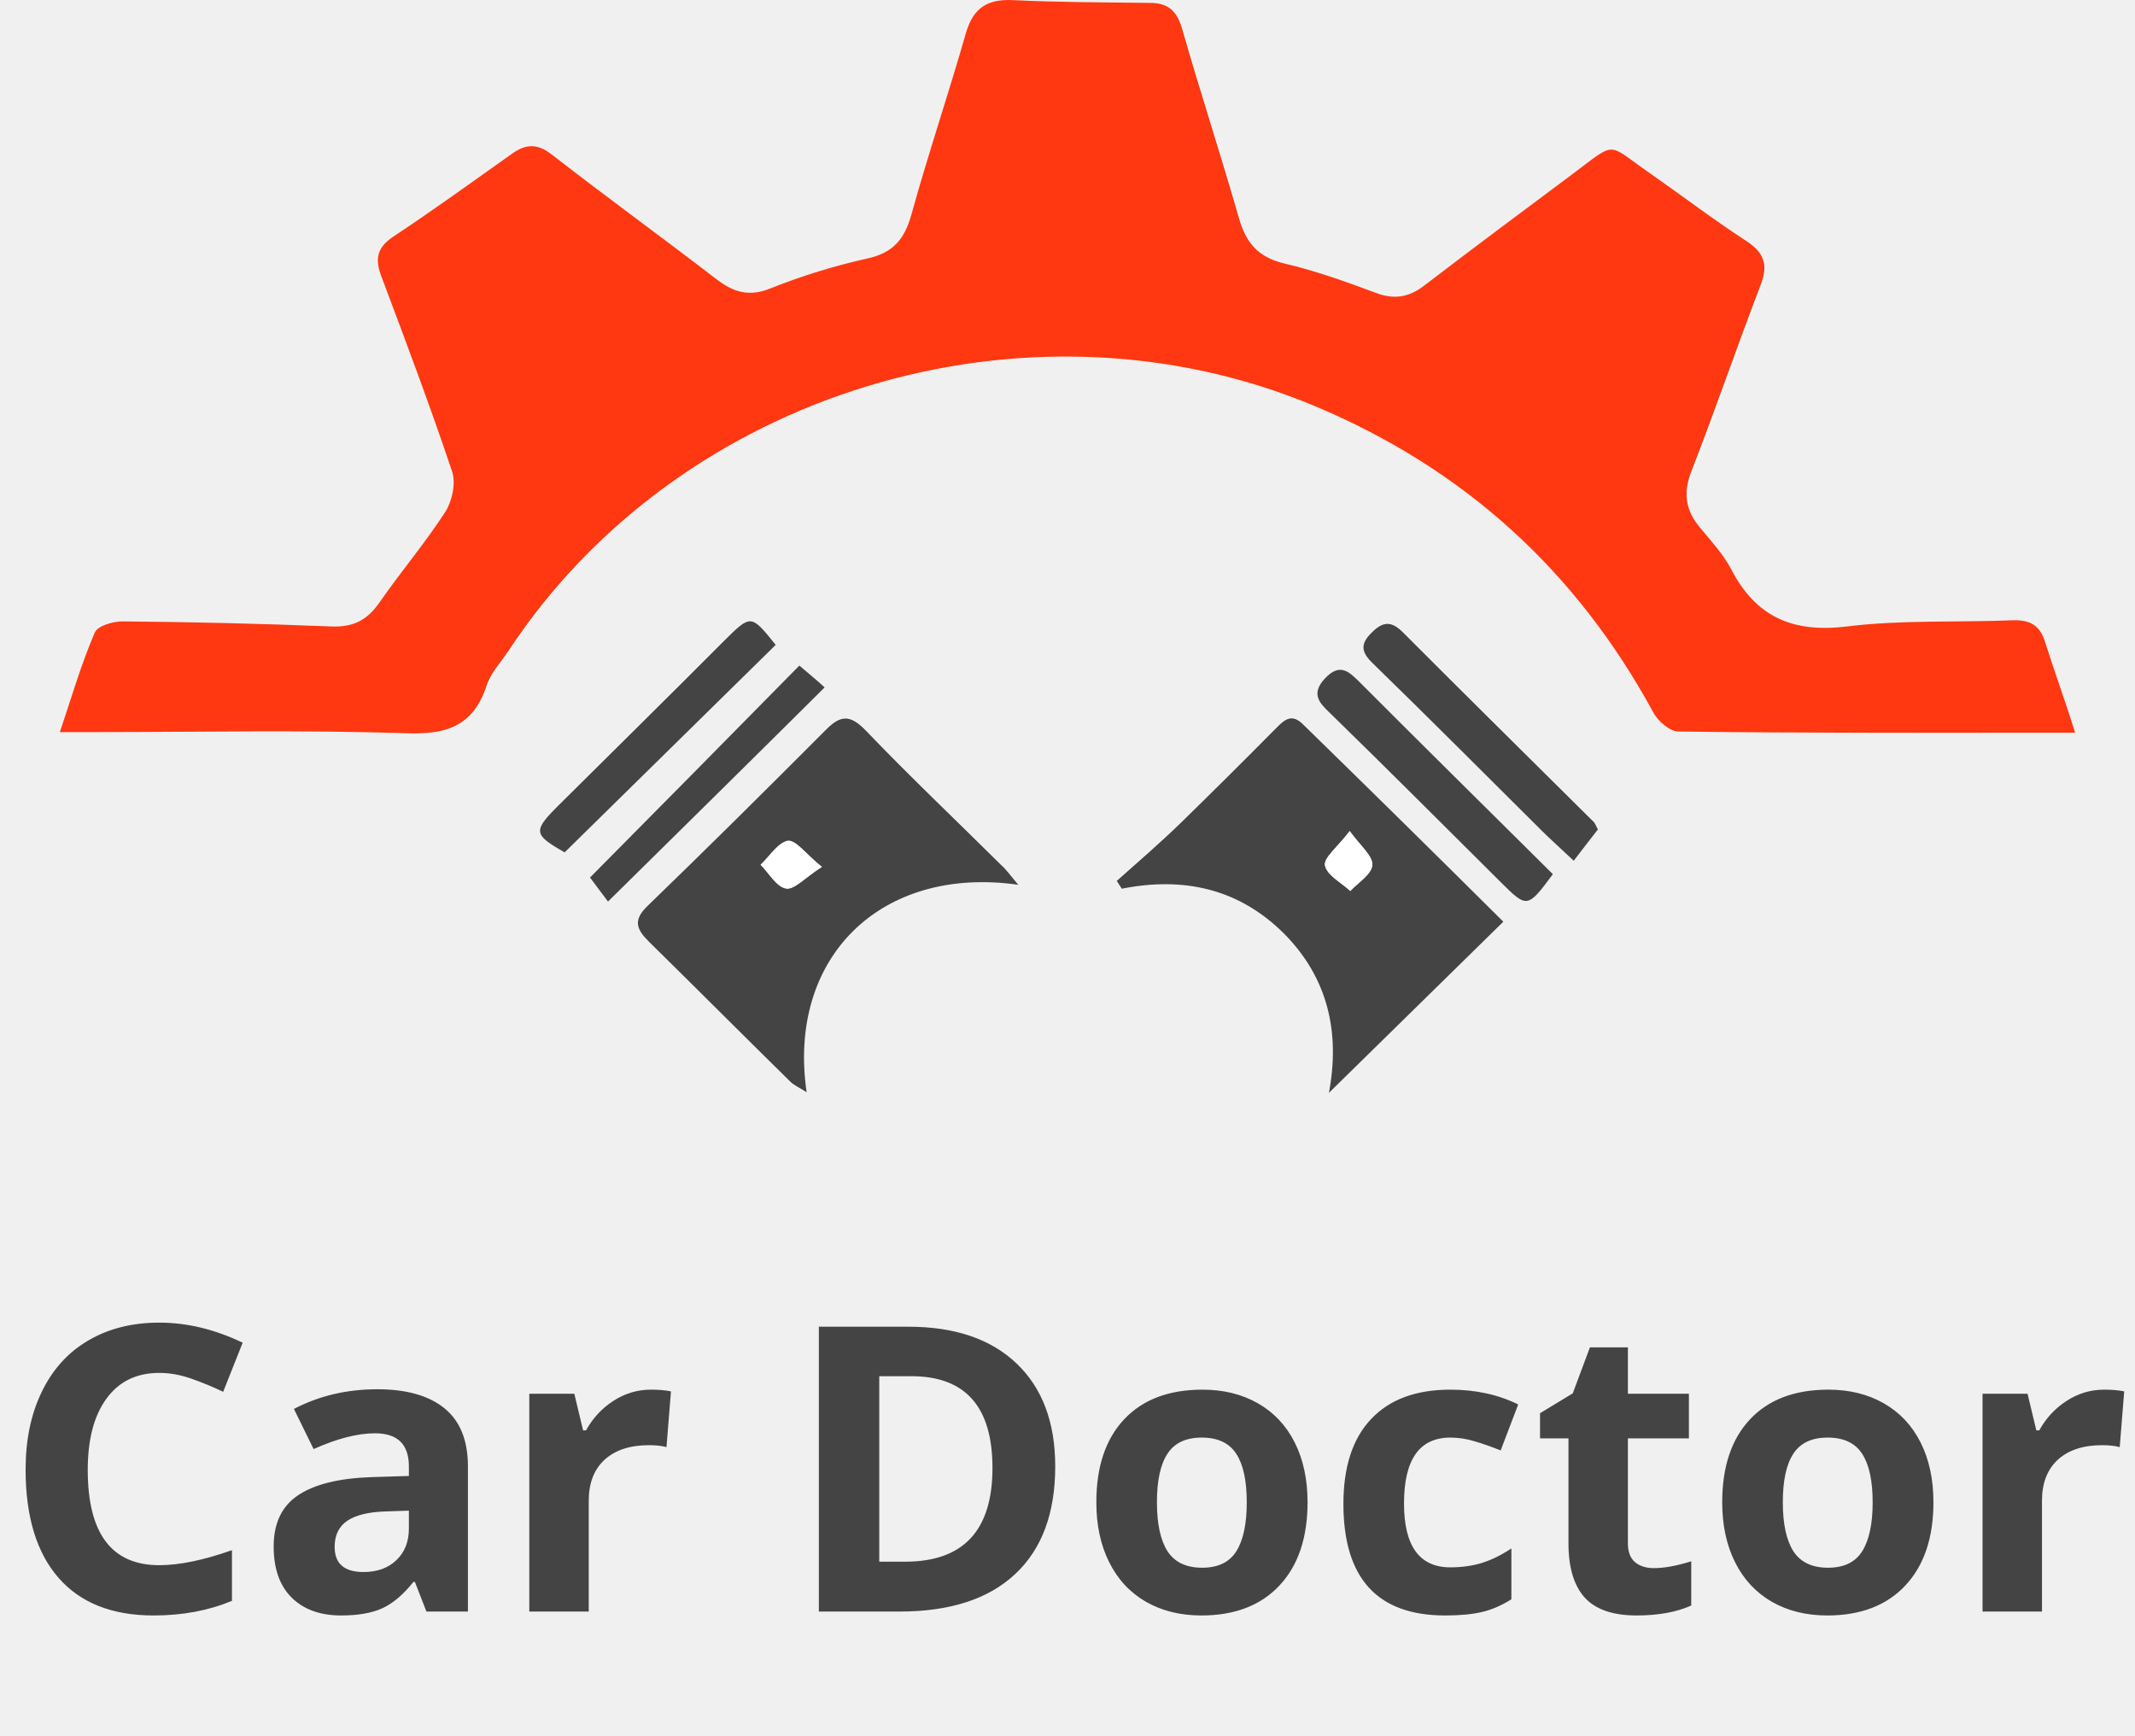
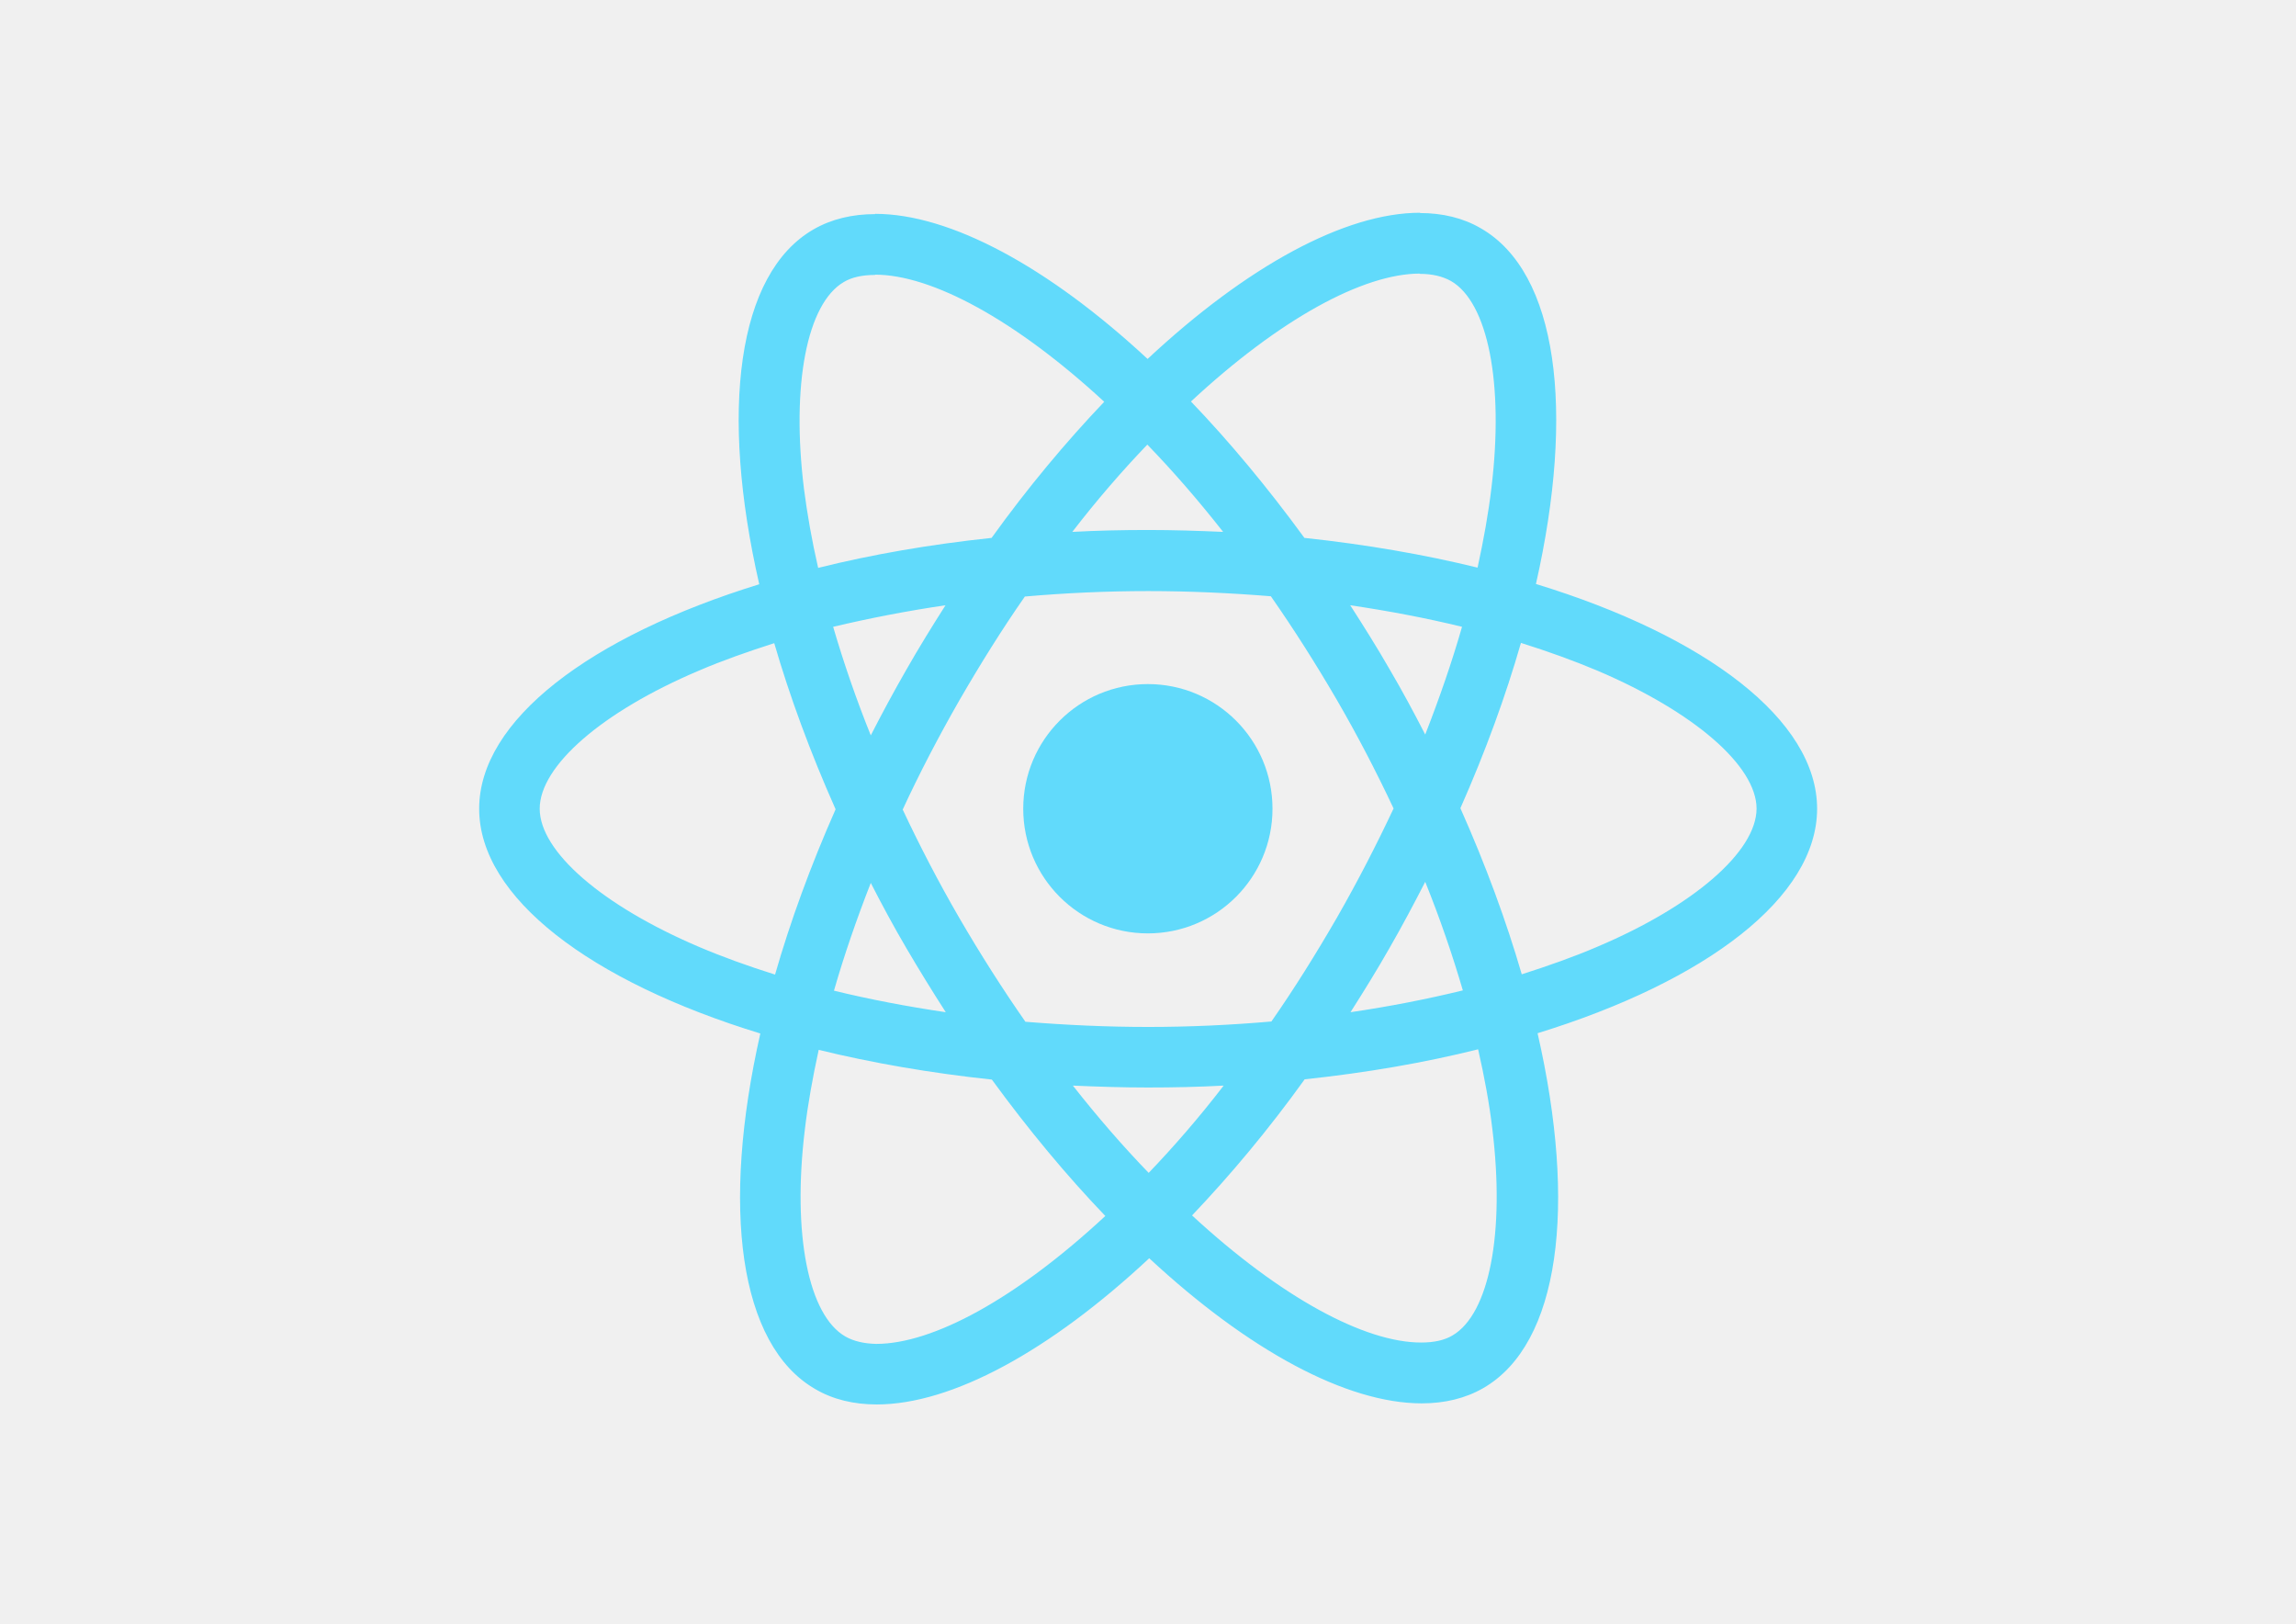
- <svg xmlns="http://www.w3.org/2000/svg" width="107" height="87" viewBox="0 0 107 87" fill="none">
-   <path d="M104 36.724C103.464 35.098 102.956 33.725 102.562 32.295C102.308 31.398 101.8 31.146 100.926 31.174C98.162 31.286 95.37 31.146 92.634 31.483C89.898 31.819 88.036 31.006 86.795 28.567C86.429 27.839 85.808 27.194 85.272 26.549C84.539 25.68 84.398 24.811 84.821 23.718C86.034 20.635 87.077 17.495 88.29 14.384C88.685 13.375 88.488 12.758 87.585 12.17C85.921 11.049 84.37 9.843 82.762 8.722C80.506 7.18 81.126 7.068 78.87 8.75C76.388 10.6 73.906 12.422 71.452 14.328C70.662 14.945 69.901 15.029 68.97 14.692C67.475 14.132 65.981 13.571 64.429 13.235C63.104 12.927 62.483 12.17 62.145 10.936C61.242 7.797 60.227 4.686 59.324 1.546C59.07 0.649 58.619 0.201 57.688 0.173C55.376 0.145 53.091 0.145 50.806 0.033C49.537 -0.023 48.832 0.425 48.465 1.686C47.619 4.742 46.604 7.741 45.73 10.796C45.391 12.002 44.827 12.702 43.53 12.983C41.894 13.347 40.258 13.851 38.707 14.468C37.635 14.889 36.845 14.692 35.999 14.048C33.235 11.945 30.443 9.899 27.707 7.769C26.974 7.208 26.41 7.208 25.705 7.741C23.73 9.17 21.728 10.572 19.725 11.917C18.879 12.478 18.851 13.067 19.189 13.936C20.43 17.159 21.615 20.411 22.715 23.662C22.912 24.251 22.715 25.148 22.377 25.68C21.361 27.25 20.12 28.68 19.077 30.221C18.456 31.118 17.723 31.483 16.623 31.426C13.154 31.286 9.684 31.202 6.187 31.174C5.708 31.174 4.946 31.398 4.805 31.735C4.156 33.304 3.677 34.93 3.056 36.724C3.818 36.724 4.326 36.724 4.862 36.724C10.023 36.724 15.213 36.612 20.374 36.78C22.405 36.836 23.759 36.444 24.435 34.426C24.661 33.781 25.169 33.22 25.535 32.66C34.053 19.598 51.512 14.328 65.924 20.383C73.398 23.522 79.011 28.623 82.875 35.715C83.1 36.163 83.721 36.696 84.144 36.696C90.659 36.752 97.203 36.724 104 36.724Z" fill="white" />
-   <path d="M104 36.724C97.174 36.724 90.659 36.752 84.116 36.668C83.693 36.668 83.072 36.136 82.847 35.687C78.983 28.595 73.37 23.494 65.896 20.355C51.512 14.328 34.053 19.598 25.479 32.632C25.084 33.22 24.576 33.753 24.379 34.398C23.702 36.416 22.348 36.836 20.317 36.752C15.156 36.584 9.995 36.696 4.805 36.696C4.297 36.696 3.79 36.696 3 36.696C3.592 34.93 4.072 33.276 4.749 31.707C4.89 31.37 5.651 31.146 6.131 31.146C9.6 31.174 13.097 31.258 16.566 31.398C17.695 31.454 18.4 31.09 19.02 30.193C20.092 28.651 21.305 27.222 22.32 25.652C22.659 25.12 22.856 24.223 22.659 23.634C21.558 20.355 20.346 17.131 19.133 13.908C18.794 13.039 18.851 12.45 19.669 11.889C21.7 10.544 23.674 9.114 25.648 7.713C26.353 7.208 26.917 7.18 27.651 7.741C30.387 9.871 33.207 11.917 35.943 14.02C36.789 14.664 37.579 14.889 38.65 14.44C40.202 13.823 41.837 13.319 43.473 12.955C44.771 12.674 45.335 11.973 45.673 10.768C46.519 7.713 47.535 4.714 48.409 1.658C48.776 0.397 49.481 -0.051 50.75 0.005C53.035 0.117 55.347 0.117 57.632 0.145C58.591 0.145 59.014 0.593 59.268 1.518C60.17 4.658 61.186 7.769 62.088 10.908C62.427 12.142 63.047 12.899 64.373 13.207C65.924 13.571 67.419 14.104 68.914 14.664C69.844 15.029 70.606 14.917 71.396 14.3C73.85 12.422 76.331 10.572 78.813 8.722C81.07 7.04 80.478 7.152 82.706 8.694C84.313 9.815 85.893 11.021 87.529 12.086C88.431 12.674 88.629 13.291 88.234 14.3C87.049 17.383 85.977 20.523 84.765 23.634C84.341 24.727 84.483 25.596 85.216 26.465C85.752 27.11 86.344 27.755 86.739 28.483C87.98 30.922 89.841 31.735 92.577 31.398C95.313 31.062 98.105 31.202 100.869 31.09C101.744 31.062 102.251 31.342 102.505 32.211C102.985 33.725 103.492 35.098 104 36.724Z" fill="#FF3811" />
-   <path d="M75.344 46.198C72.016 42.919 68.66 39.611 65.303 36.276C64.711 35.687 64.344 36.079 63.922 36.5C62.342 38.098 60.763 39.695 59.155 41.237C58.14 42.218 57.04 43.171 55.968 44.124C56.052 44.264 56.137 44.376 56.222 44.517C59.352 43.9 62.088 44.544 64.344 46.759C66.573 48.973 67.165 51.748 66.601 54.748C69.534 51.888 72.383 49.085 75.344 46.198Z" fill="white" />
-   <path d="M51.032 44.348C50.609 43.872 50.412 43.563 50.158 43.311C47.901 41.069 45.589 38.882 43.389 36.584C42.599 35.771 42.12 35.799 41.358 36.584C38.425 39.555 35.492 42.47 32.474 45.357C31.712 46.086 31.881 46.535 32.53 47.179C34.899 49.506 37.24 51.86 39.609 54.187C39.807 54.383 40.089 54.495 40.427 54.719C39.44 47.992 44.178 43.367 51.032 44.348Z" fill="white" />
-   <path d="M40.061 33.36C36.479 36.976 33.01 40.508 29.569 43.984C29.822 44.32 30.161 44.797 30.471 45.189C34.109 41.573 37.607 38.126 41.33 34.454C40.935 34.117 40.484 33.725 40.061 33.36Z" fill="white" />
-   <path d="M80.083 41.573C79.998 41.433 79.942 41.265 79.829 41.125C76.642 37.958 73.483 34.818 70.296 31.651C69.76 31.118 69.365 31.09 68.773 31.651C68.152 32.267 68.265 32.688 68.829 33.248C71.678 36.023 74.47 38.826 77.29 41.629C77.742 42.078 78.221 42.498 78.87 43.115C79.293 42.582 79.631 42.162 80.083 41.573Z" fill="white" />
-   <path d="M77.826 43.816C74.555 40.564 71.339 37.397 68.124 34.173C67.588 33.641 67.137 33.22 66.403 34.005C65.698 34.762 66.093 35.211 66.657 35.743C69.534 38.574 72.383 41.405 75.231 44.236C76.501 45.526 76.529 45.526 77.826 43.816Z" fill="white" />
-   <path d="M38.876 32.323C37.607 30.782 37.635 30.782 36.281 32.099C33.517 34.846 30.753 37.565 28.017 40.312C26.692 41.629 26.72 41.797 28.299 42.694C31.825 39.247 35.322 35.799 38.876 32.323Z" fill="white" />
-   <path d="M75.344 46.198C72.383 49.113 69.534 51.888 66.601 54.776C67.165 51.776 66.573 49.029 64.344 46.787C62.088 44.544 59.324 43.928 56.222 44.544C56.137 44.404 56.052 44.292 55.968 44.152C57.04 43.199 58.111 42.274 59.155 41.265C60.763 39.695 62.342 38.126 63.922 36.528C64.344 36.107 64.711 35.715 65.303 36.304C68.66 39.583 72.016 42.891 75.344 46.198ZM67.644 41.657C67.052 42.442 66.347 42.975 66.403 43.367C66.488 43.844 67.221 44.236 67.673 44.657C68.067 44.236 68.744 43.816 68.773 43.367C68.829 42.919 68.209 42.414 67.644 41.657Z" fill="#444444" />
-   <path d="M51.032 44.348C44.15 43.367 39.44 47.992 40.427 54.748C40.089 54.523 39.807 54.411 39.609 54.215C37.24 51.888 34.899 49.534 32.53 47.207C31.881 46.563 31.712 46.114 32.474 45.385C35.463 42.498 38.425 39.555 41.358 36.612C42.12 35.827 42.599 35.799 43.389 36.612C45.589 38.91 47.901 41.097 50.158 43.339C50.412 43.563 50.637 43.872 51.032 44.348ZM41.189 43.451C40.399 42.807 39.891 42.106 39.525 42.162C39.017 42.246 38.594 42.947 38.143 43.367C38.566 43.788 38.932 44.46 39.412 44.544C39.807 44.6 40.343 43.984 41.189 43.451Z" fill="#444444" />
-   <path d="M40.061 33.36C40.484 33.725 40.935 34.089 41.33 34.454C37.635 38.126 34.138 41.573 30.471 45.189C30.161 44.769 29.794 44.292 29.569 43.984C33.01 40.508 36.507 36.976 40.061 33.36Z" fill="#444444" />
-   <path d="M80.083 41.573C79.631 42.162 79.293 42.582 78.87 43.143C78.221 42.526 77.742 42.106 77.29 41.657C74.47 38.854 71.678 36.051 68.829 33.276C68.237 32.716 68.124 32.295 68.773 31.679C69.337 31.118 69.76 31.146 70.296 31.679C73.455 34.846 76.642 37.986 79.829 41.153C79.942 41.237 79.998 41.433 80.083 41.573Z" fill="#444444" />
-   <path d="M77.826 43.816C76.557 45.526 76.529 45.526 75.231 44.236C72.383 41.405 69.534 38.546 66.657 35.743C66.093 35.211 65.698 34.762 66.403 34.005C67.137 33.22 67.588 33.641 68.124 34.173C71.339 37.397 74.555 40.564 77.826 43.816Z" fill="#444444" />
-   <path d="M38.876 32.323C35.322 35.827 31.825 39.247 28.299 42.722C26.72 41.825 26.692 41.657 28.017 40.34C30.781 37.593 33.545 34.874 36.281 32.127C37.635 30.782 37.635 30.782 38.876 32.323Z" fill="#444444" />
-   <path d="M67.644 41.657C68.18 42.442 68.801 42.919 68.773 43.367C68.745 43.816 68.068 44.236 67.673 44.657C67.221 44.236 66.488 43.872 66.403 43.367C66.347 42.975 67.052 42.442 67.644 41.657Z" fill="white" />
-   <path d="M41.189 43.451C40.343 43.984 39.835 44.601 39.384 44.517C38.904 44.46 38.538 43.76 38.114 43.339C38.566 42.919 38.989 42.218 39.496 42.134C39.891 42.106 40.399 42.835 41.189 43.451Z" fill="white" />
-   <path d="M7.982 68.813C6.843 68.813 5.961 69.242 5.336 70.102C4.711 70.954 4.398 72.146 4.398 73.676C4.398 76.859 5.593 78.451 7.982 78.451C8.985 78.451 10.199 78.201 11.625 77.699V80.238C10.453 80.727 9.145 80.971 7.699 80.971C5.622 80.971 4.034 80.343 2.934 79.086C1.833 77.823 1.283 76.013 1.283 73.656C1.283 72.172 1.553 70.873 2.094 69.76C2.634 68.64 3.409 67.784 4.418 67.192C5.434 66.593 6.622 66.293 7.982 66.293C9.369 66.293 10.762 66.628 12.162 67.299L11.185 69.76C10.652 69.506 10.115 69.285 9.574 69.096C9.034 68.907 8.503 68.813 7.982 68.813ZM21.371 80.775L20.795 79.291H20.717C20.215 79.923 19.698 80.362 19.164 80.609C18.637 80.85 17.947 80.971 17.094 80.971C16.046 80.971 15.219 80.671 14.613 80.072C14.014 79.473 13.715 78.621 13.715 77.514C13.715 76.355 14.118 75.502 14.926 74.955C15.74 74.402 16.963 74.096 18.598 74.037L20.492 73.979V73.5C20.492 72.393 19.926 71.84 18.793 71.84C17.921 71.84 16.895 72.104 15.717 72.631L14.73 70.619C15.987 69.962 17.38 69.633 18.91 69.633C20.375 69.633 21.498 69.952 22.279 70.59C23.061 71.228 23.451 72.198 23.451 73.5V80.775H21.371ZM20.492 75.717L19.34 75.756C18.474 75.782 17.829 75.938 17.406 76.225C16.983 76.511 16.771 76.947 16.771 77.533C16.771 78.373 17.253 78.793 18.217 78.793C18.907 78.793 19.457 78.594 19.867 78.197C20.284 77.8 20.492 77.273 20.492 76.615V75.717ZM32.621 69.653C33.025 69.653 33.36 69.682 33.627 69.74L33.402 72.533C33.161 72.468 32.868 72.436 32.523 72.436C31.573 72.436 30.831 72.68 30.297 73.168C29.77 73.656 29.506 74.34 29.506 75.219V80.775H26.527V69.858H28.783L29.223 71.694H29.369C29.708 71.082 30.163 70.59 30.736 70.219C31.316 69.841 31.944 69.653 32.621 69.653ZM52.885 73.5C52.885 75.85 52.214 77.65 50.873 78.9C49.538 80.15 47.608 80.775 45.082 80.775H41.039V66.498H45.522C47.852 66.498 49.662 67.113 50.951 68.344C52.24 69.574 52.885 71.293 52.885 73.5ZM49.74 73.578C49.74 70.512 48.386 68.979 45.678 68.979H44.066V78.275H45.365C48.282 78.275 49.74 76.71 49.74 73.578ZM57.982 75.297C57.982 76.378 58.158 77.195 58.51 77.748C58.868 78.302 59.447 78.578 60.248 78.578C61.042 78.578 61.612 78.305 61.957 77.758C62.309 77.204 62.484 76.384 62.484 75.297C62.484 74.216 62.309 73.406 61.957 72.865C61.605 72.325 61.029 72.055 60.228 72.055C59.434 72.055 58.861 72.325 58.51 72.865C58.158 73.399 57.982 74.21 57.982 75.297ZM65.531 75.297C65.531 77.074 65.062 78.464 64.125 79.467C63.188 80.469 61.882 80.971 60.209 80.971C59.161 80.971 58.236 80.743 57.435 80.287C56.635 79.825 56.02 79.164 55.59 78.305C55.16 77.445 54.945 76.443 54.945 75.297C54.945 73.513 55.411 72.126 56.342 71.137C57.273 70.147 58.581 69.653 60.268 69.653C61.316 69.653 62.24 69.88 63.041 70.336C63.842 70.792 64.457 71.446 64.887 72.299C65.316 73.152 65.531 74.151 65.531 75.297ZM72.426 80.971C69.027 80.971 67.328 79.106 67.328 75.375C67.328 73.52 67.79 72.104 68.715 71.127C69.639 70.144 70.964 69.653 72.689 69.653C73.953 69.653 75.085 69.9 76.088 70.395L75.209 72.699C74.74 72.51 74.304 72.358 73.9 72.24C73.497 72.117 73.093 72.055 72.689 72.055C71.14 72.055 70.365 73.155 70.365 75.356C70.365 77.491 71.14 78.559 72.689 78.559C73.262 78.559 73.793 78.484 74.281 78.334C74.769 78.178 75.258 77.937 75.746 77.612V80.16C75.264 80.466 74.776 80.678 74.281 80.795C73.793 80.912 73.174 80.971 72.426 80.971ZM82.885 78.598C83.406 78.598 84.031 78.484 84.76 78.256V80.473C84.018 80.805 83.106 80.971 82.025 80.971C80.834 80.971 79.965 80.671 79.418 80.072C78.878 79.467 78.607 78.562 78.607 77.358V72.094H77.182V70.834L78.822 69.838L79.682 67.533H81.586V69.858H84.643V72.094H81.586V77.358C81.586 77.781 81.703 78.093 81.938 78.295C82.178 78.497 82.494 78.598 82.885 78.598ZM89.35 75.297C89.35 76.378 89.525 77.195 89.877 77.748C90.235 78.302 90.814 78.578 91.615 78.578C92.409 78.578 92.979 78.305 93.324 77.758C93.676 77.204 93.852 76.384 93.852 75.297C93.852 74.216 93.676 73.406 93.324 72.865C92.973 72.325 92.397 72.055 91.596 72.055C90.801 72.055 90.228 72.325 89.877 72.865C89.525 73.399 89.35 74.21 89.35 75.297ZM96.898 75.297C96.898 77.074 96.43 78.464 95.492 79.467C94.555 80.469 93.249 80.971 91.576 80.971C90.528 80.971 89.603 80.743 88.803 80.287C88.002 79.825 87.387 79.164 86.957 78.305C86.527 77.445 86.312 76.443 86.312 75.297C86.312 73.513 86.778 72.126 87.709 71.137C88.64 70.147 89.949 69.653 91.635 69.653C92.683 69.653 93.607 69.88 94.408 70.336C95.209 70.792 95.824 71.446 96.254 72.299C96.684 73.152 96.898 74.151 96.898 75.297ZM105.453 69.653C105.857 69.653 106.192 69.682 106.459 69.74L106.234 72.533C105.993 72.468 105.701 72.436 105.355 72.436C104.405 72.436 103.663 72.68 103.129 73.168C102.602 73.656 102.338 74.34 102.338 75.219V80.775H99.359V69.858H101.615L102.055 71.694H102.201C102.54 71.082 102.995 70.59 103.568 70.219C104.148 69.841 104.776 69.653 105.453 69.653Z" fill="#444444" />
+ <svg xmlns="http://www.w3.org/2000/svg" viewBox="0 0 841.9 595.3">
+   <g fill="#61DAFB">
+     <path d="M666.3 296.5c0-32.5-40.7-63.3-103.1-82.4 14.4-63.6 8-114.2-20.2-130.4-6.5-3.8-14.1-5.6-22.4-5.6v22.3c4.6 0 8.3.9 11.4 2.6 13.6 7.8 19.5 37.5 14.9 75.7-1.1 9.4-2.9 19.3-5.1 29.4-19.6-4.8-41-8.5-63.5-10.9-13.5-18.5-27.5-35.3-41.6-50 32.6-30.3 63.2-46.9 84-46.9V78c-27.5 0-63.5 19.6-99.9 53.6-36.4-33.8-72.4-53.2-99.9-53.2v22.3c20.7 0 51.4 16.5 84 46.6-14 14.7-28 31.4-41.3 49.9-22.6 2.4-44 6.1-63.6 11-2.3-10-4-19.7-5.2-29-4.7-38.2 1.1-67.9 14.6-75.8 3-1.8 6.9-2.6 11.5-2.6V78.5c-8.4 0-16 1.8-22.6 5.6-28.1 16.2-34.4 66.7-19.9 130.1-62.2 19.2-102.7 49.9-102.7 82.3 0 32.5 40.7 63.3 103.1 82.4-14.4 63.6-8 114.2 20.2 130.4 6.5 3.8 14.1 5.6 22.5 5.6 27.5 0 63.5-19.6 99.9-53.6 36.4 33.8 72.4 53.2 99.9 53.2 8.4 0 16-1.8 22.6-5.6 28.1-16.2 34.4-66.7 19.9-130.1 62-19.1 102.5-49.9 102.5-82.3zm-130.2-66.7c-3.7 12.9-8.3 26.2-13.5 39.5-4.1-8-8.4-16-13.1-24-4.6-8-9.5-15.8-14.4-23.4 14.2 2.1 27.9 4.7 41 7.9zm-45.8 106.5c-7.8 13.5-15.8 26.3-24.1 38.2-14.9 1.3-30 2-45.2 2-15.1 0-30.2-.7-45-1.9-8.3-11.9-16.4-24.6-24.2-38-7.6-13.1-14.5-26.4-20.8-39.8 6.2-13.4 13.2-26.8 20.7-39.9 7.8-13.5 15.8-26.3 24.1-38.2 14.9-1.3 30-2 45.2-2 15.1 0 30.2.7 45 1.9 8.3 11.9 16.4 24.6 24.2 38 7.6 13.1 14.5 26.4 20.8 39.8-6.3 13.4-13.2 26.8-20.7 39.9zm32.3-13c5.4 13.4 10 26.8 13.8 39.8-13.1 3.2-26.9 5.9-41.2 8 4.9-7.7 9.8-15.6 14.4-23.7 4.6-8 8.9-16.1 13-24.1zM421.2 430c-9.3-9.6-18.6-20.3-27.8-32 9 .4 18.2.7 27.5.7 9.4 0 18.7-.2 27.8-.7-9 11.7-18.3 22.4-27.5 32zm-74.4-58.9c-14.2-2.1-27.9-4.7-41-7.9 3.7-12.9 8.3-26.2 13.5-39.5 4.1 8 8.4 16 13.1 24 4.7 8 9.5 15.8 14.4 23.4zM420.7 163c9.3 9.6 18.6 20.3 27.8 32-9-.4-18.2-.7-27.5-.7-9.4 0-18.7.2-27.8.7 9-11.7 18.3-22.4 27.5-32zm-74 58.9c-4.9 7.7-9.8 15.6-14.4 23.7-4.6 8-8.9 16-13 24-5.4-13.4-10-26.8-13.8-39.8 13.1-3.1 26.9-5.8 41.2-7.9zm-90.5 125.2c-35.4-15.1-58.3-34.9-58.3-50.6 0-15.7 22.9-35.6 58.3-50.6 8.6-3.7 18-7 27.7-10.1 5.7 19.6 13.2 40 22.5 60.9-9.2 20.8-16.6 41.1-22.2 60.6-9.9-3.1-19.3-6.5-28-10.2zM310 490c-13.6-7.8-19.5-37.5-14.9-75.7 1.1-9.4 2.9-19.3 5.1-29.4 19.6 4.8 41 8.5 63.5 10.9 13.5 18.5 27.5 35.3 41.6 50-32.6 30.3-63.2 46.9-84 46.9-4.5-.1-8.3-1-11.3-2.7zm237.2-76.2c4.7 38.2-1.1 67.9-14.6 75.8-3 1.8-6.9 2.6-11.5 2.6-20.7 0-51.4-16.5-84-46.6 14-14.7 28-31.4 41.3-49.9 22.6-2.4 44-6.1 63.6-11 2.3 10.1 4.1 19.8 5.2 29.1zm38.5-66.7c-8.6 3.7-18 7-27.7 10.1-5.7-19.6-13.2-40-22.5-60.9 9.2-20.8 16.6-41.1 22.2-60.6 9.9 3.1 19.3 6.5 28.1 10.2 35.4 15.1 58.3 34.9 58.3 50.6-.1 15.7-23 35.6-58.4 50.6zM320.8 78.4z" />
+     <circle cx="420.9" cy="296.5" r="45.7" />
+     <path d="M520.5 78.1z" />
+   </g>
</svg>
